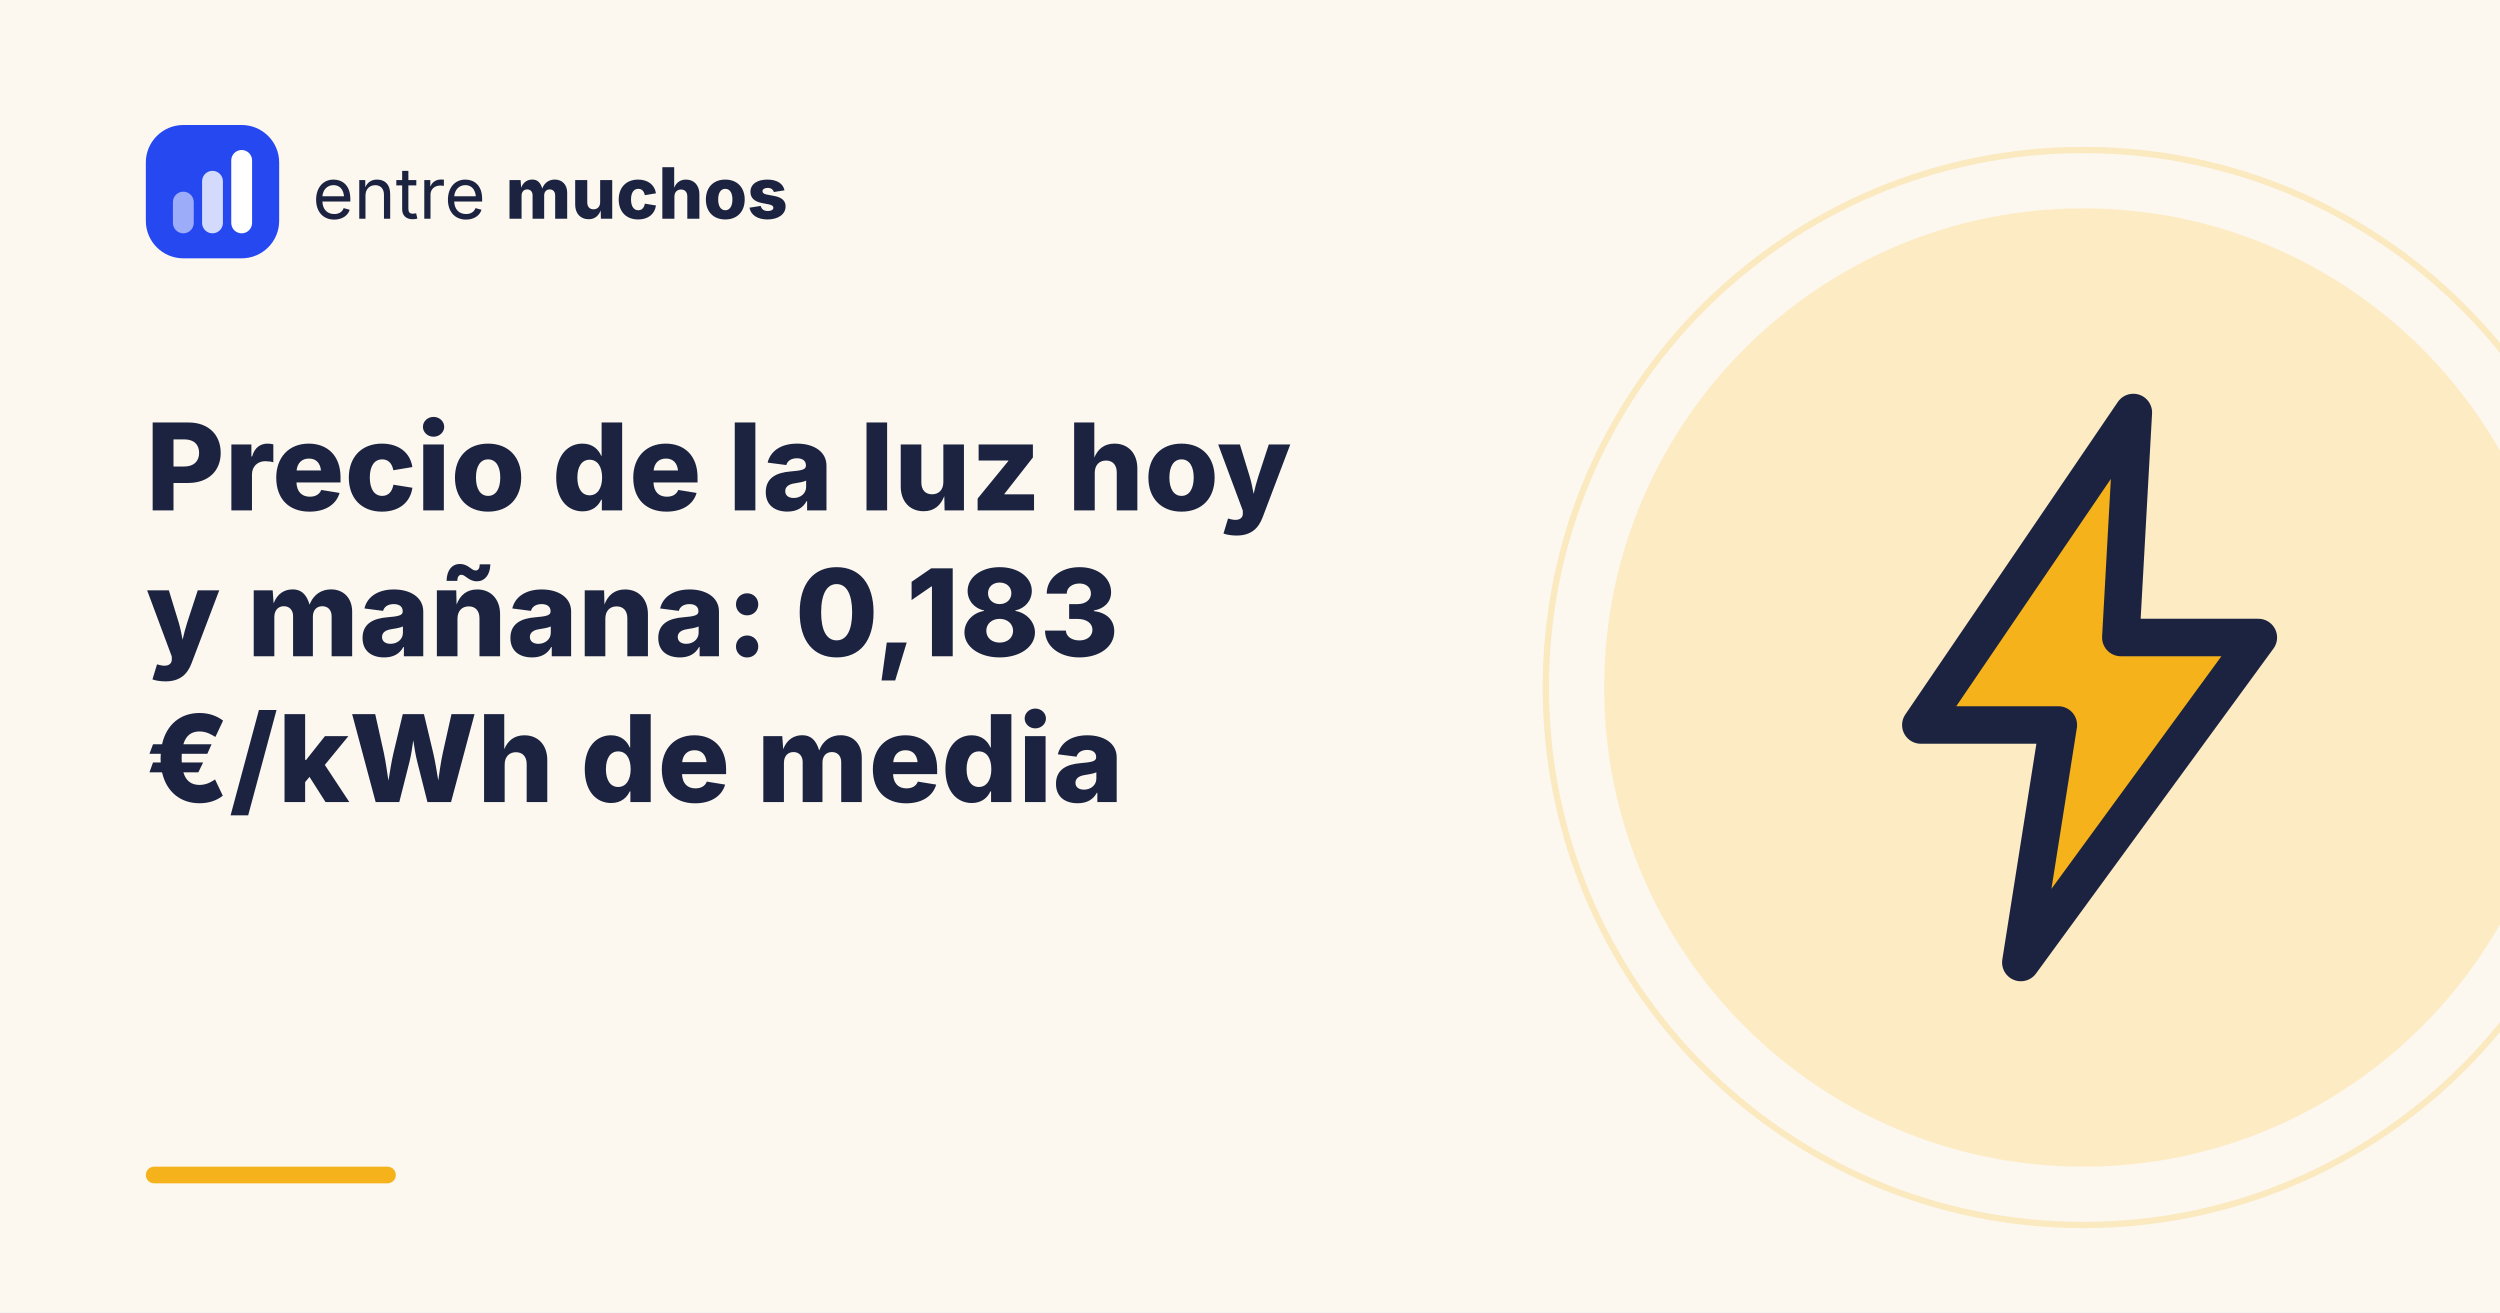
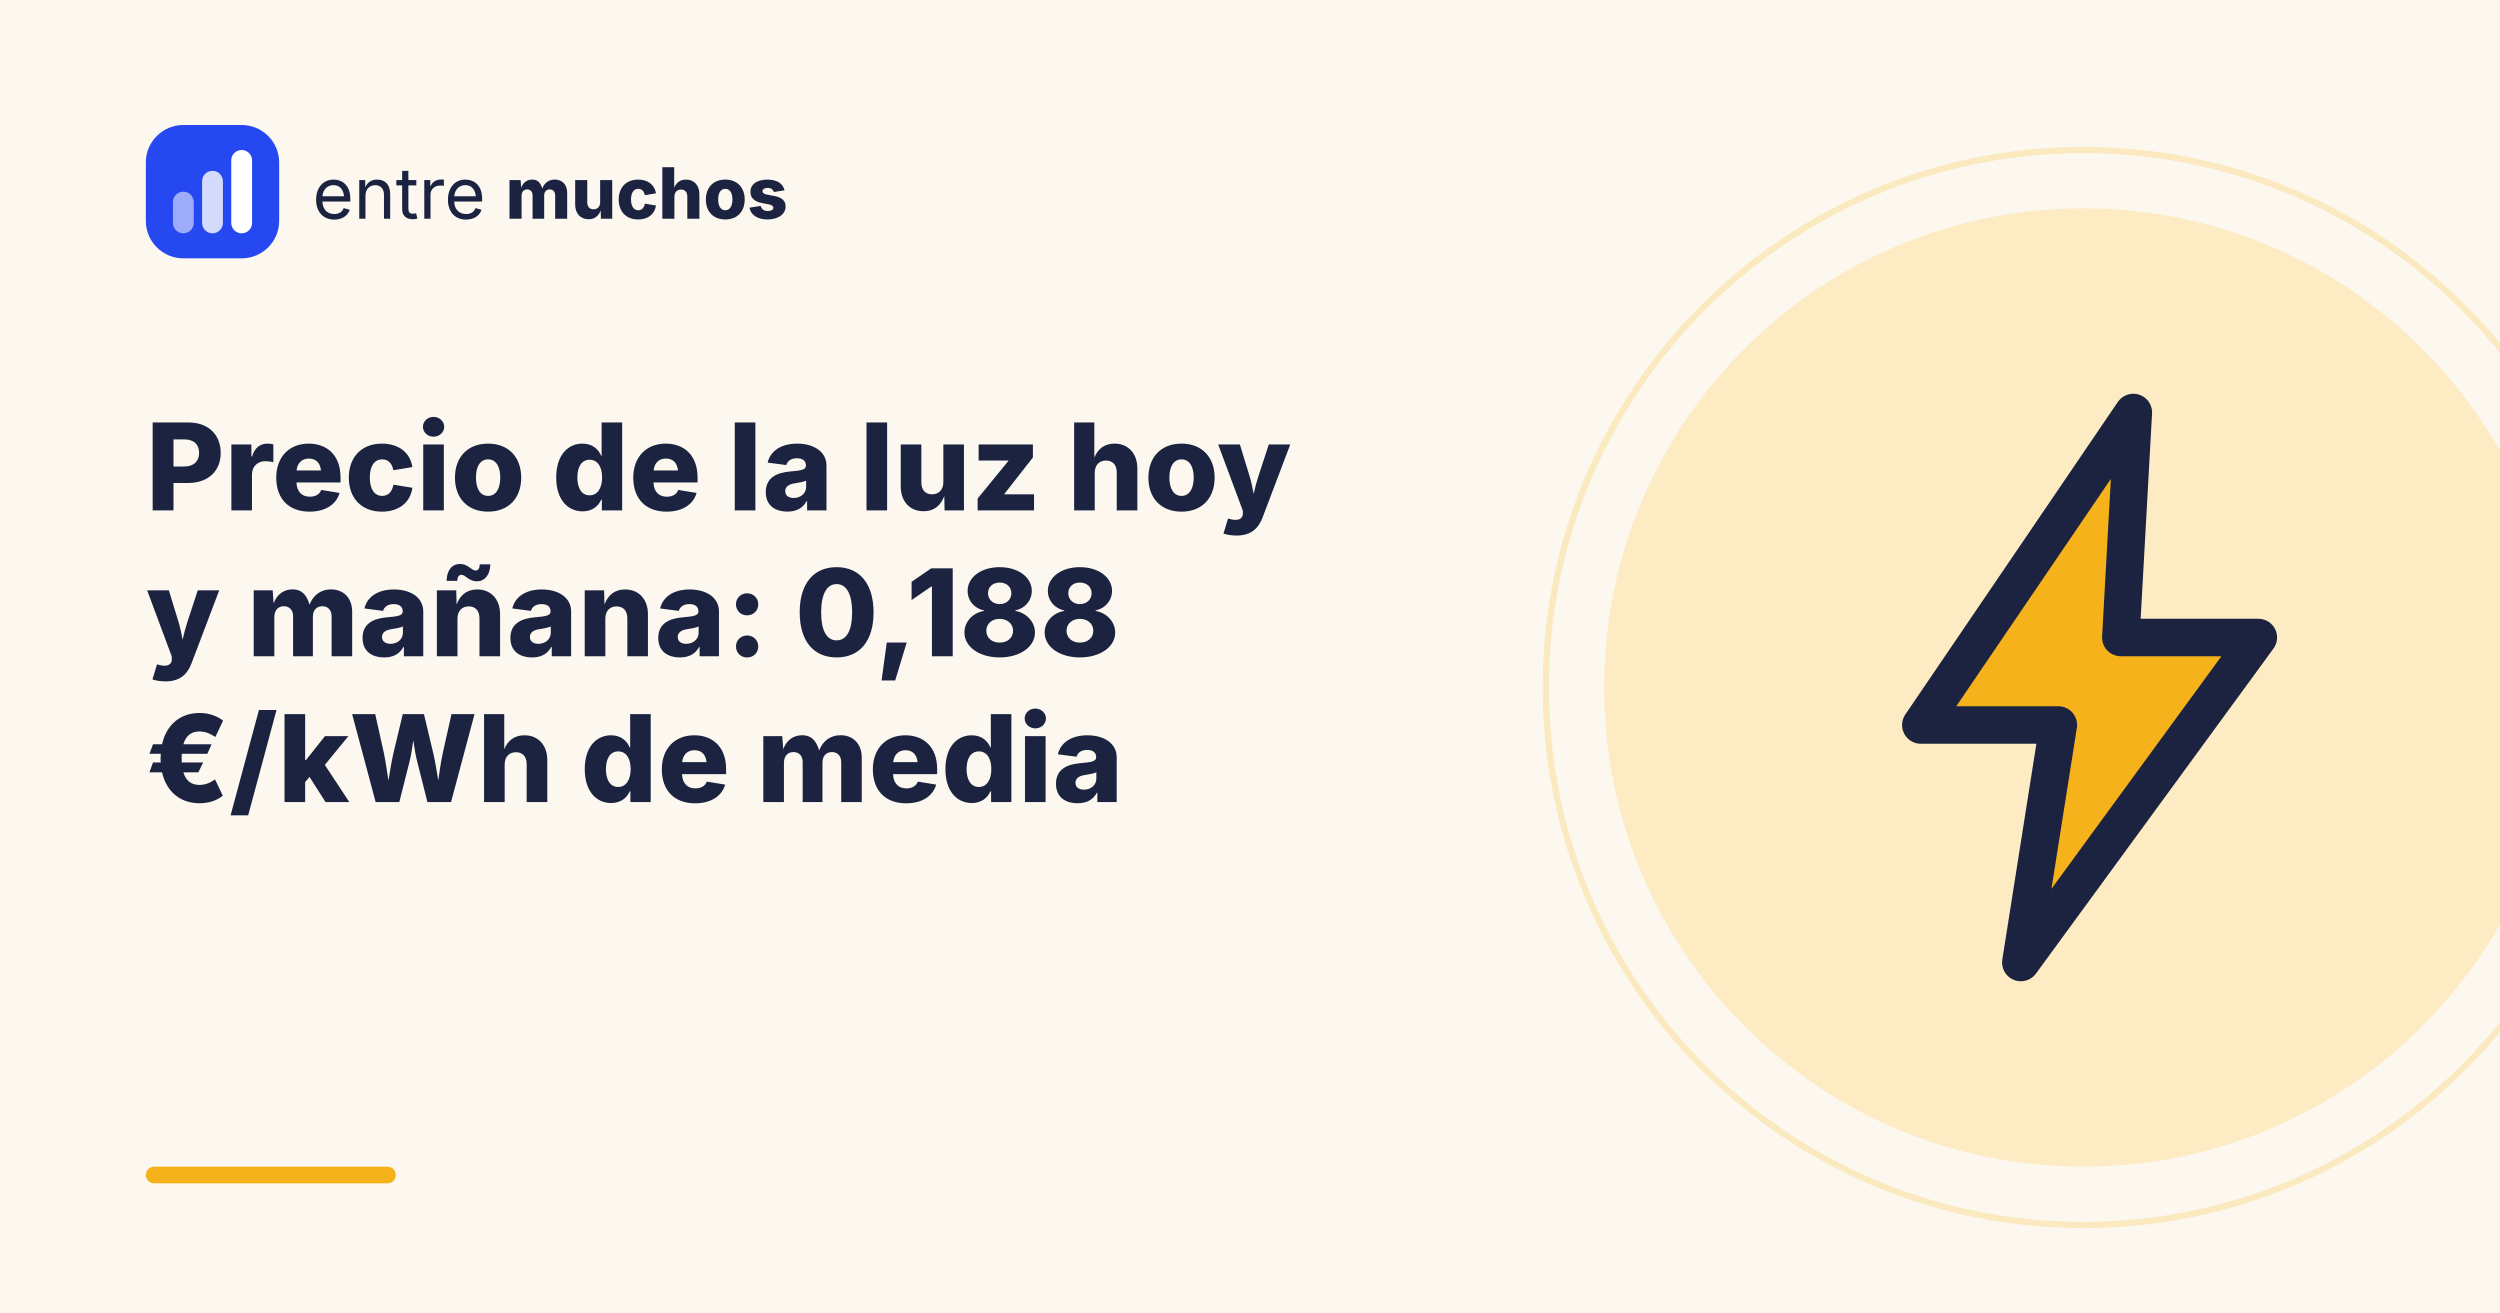
- <svg xmlns="http://www.w3.org/2000/svg" width="1200" height="630" viewBox="0 0 1200 630" role="img" aria-label="Precio de la luz hoy y mañana: 0,183 €/kWh de media">
+ <svg xmlns="http://www.w3.org/2000/svg" width="1200" height="630" viewBox="0 0 1200 630" role="img" aria-label="Precio de la luz hoy y mañana: 0,188 €/kWh de media">
  <rect width="1200" height="630" fill="#fcf8ef" />
  <circle cx="1000" cy="330" r="230" fill="#fdebc4" />
  <circle cx="1000" cy="330" r="258" fill="none" stroke="#f5b21a" stroke-opacity=".22" stroke-width="3" />
  <g transform="translate(850 180) scale(3)">
    <path d="M58 6 24 56h22l-6 38 38-52H56z" fill="#f5b21a" stroke="#1b2340" stroke-width="6" stroke-linejoin="round" />
  </g>
  <rect x="70" y="60" width="64" height="64" rx="18" fill="#2548f0" />
  <rect x="83" y="92" width="10" height="20" rx="5" fill="#fff" fill-opacity=".55" />
  <rect x="97" y="82" width="10" height="30" rx="5" fill="#fff" fill-opacity=".8" />
  <rect x="111" y="72" width="10" height="40" rx="5" fill="#fff" />
  <text x="150" y="105" font-family="Inter,Helvetica,Arial,sans-serif" font-size="34" fill="#1b2340">entre <tspan font-weight="800">muchos</tspan>
  </text>
  <text font-family="Inter,Helvetica,Arial,sans-serif" font-size="58" font-weight="800" fill="#1b2340">
    <tspan x="70" y="245">Precio de la luz hoy</tspan>
-     <tspan x="70" y="315">y mañana: 0,183</tspan>
+     <tspan x="70" y="315">y mañana: 0,188</tspan>
    <tspan x="70" y="385">€/kWh de media</tspan>
  </text>
  <rect x="70" y="560" width="120" height="8" rx="4" fill="#f5b21a" />
</svg>
